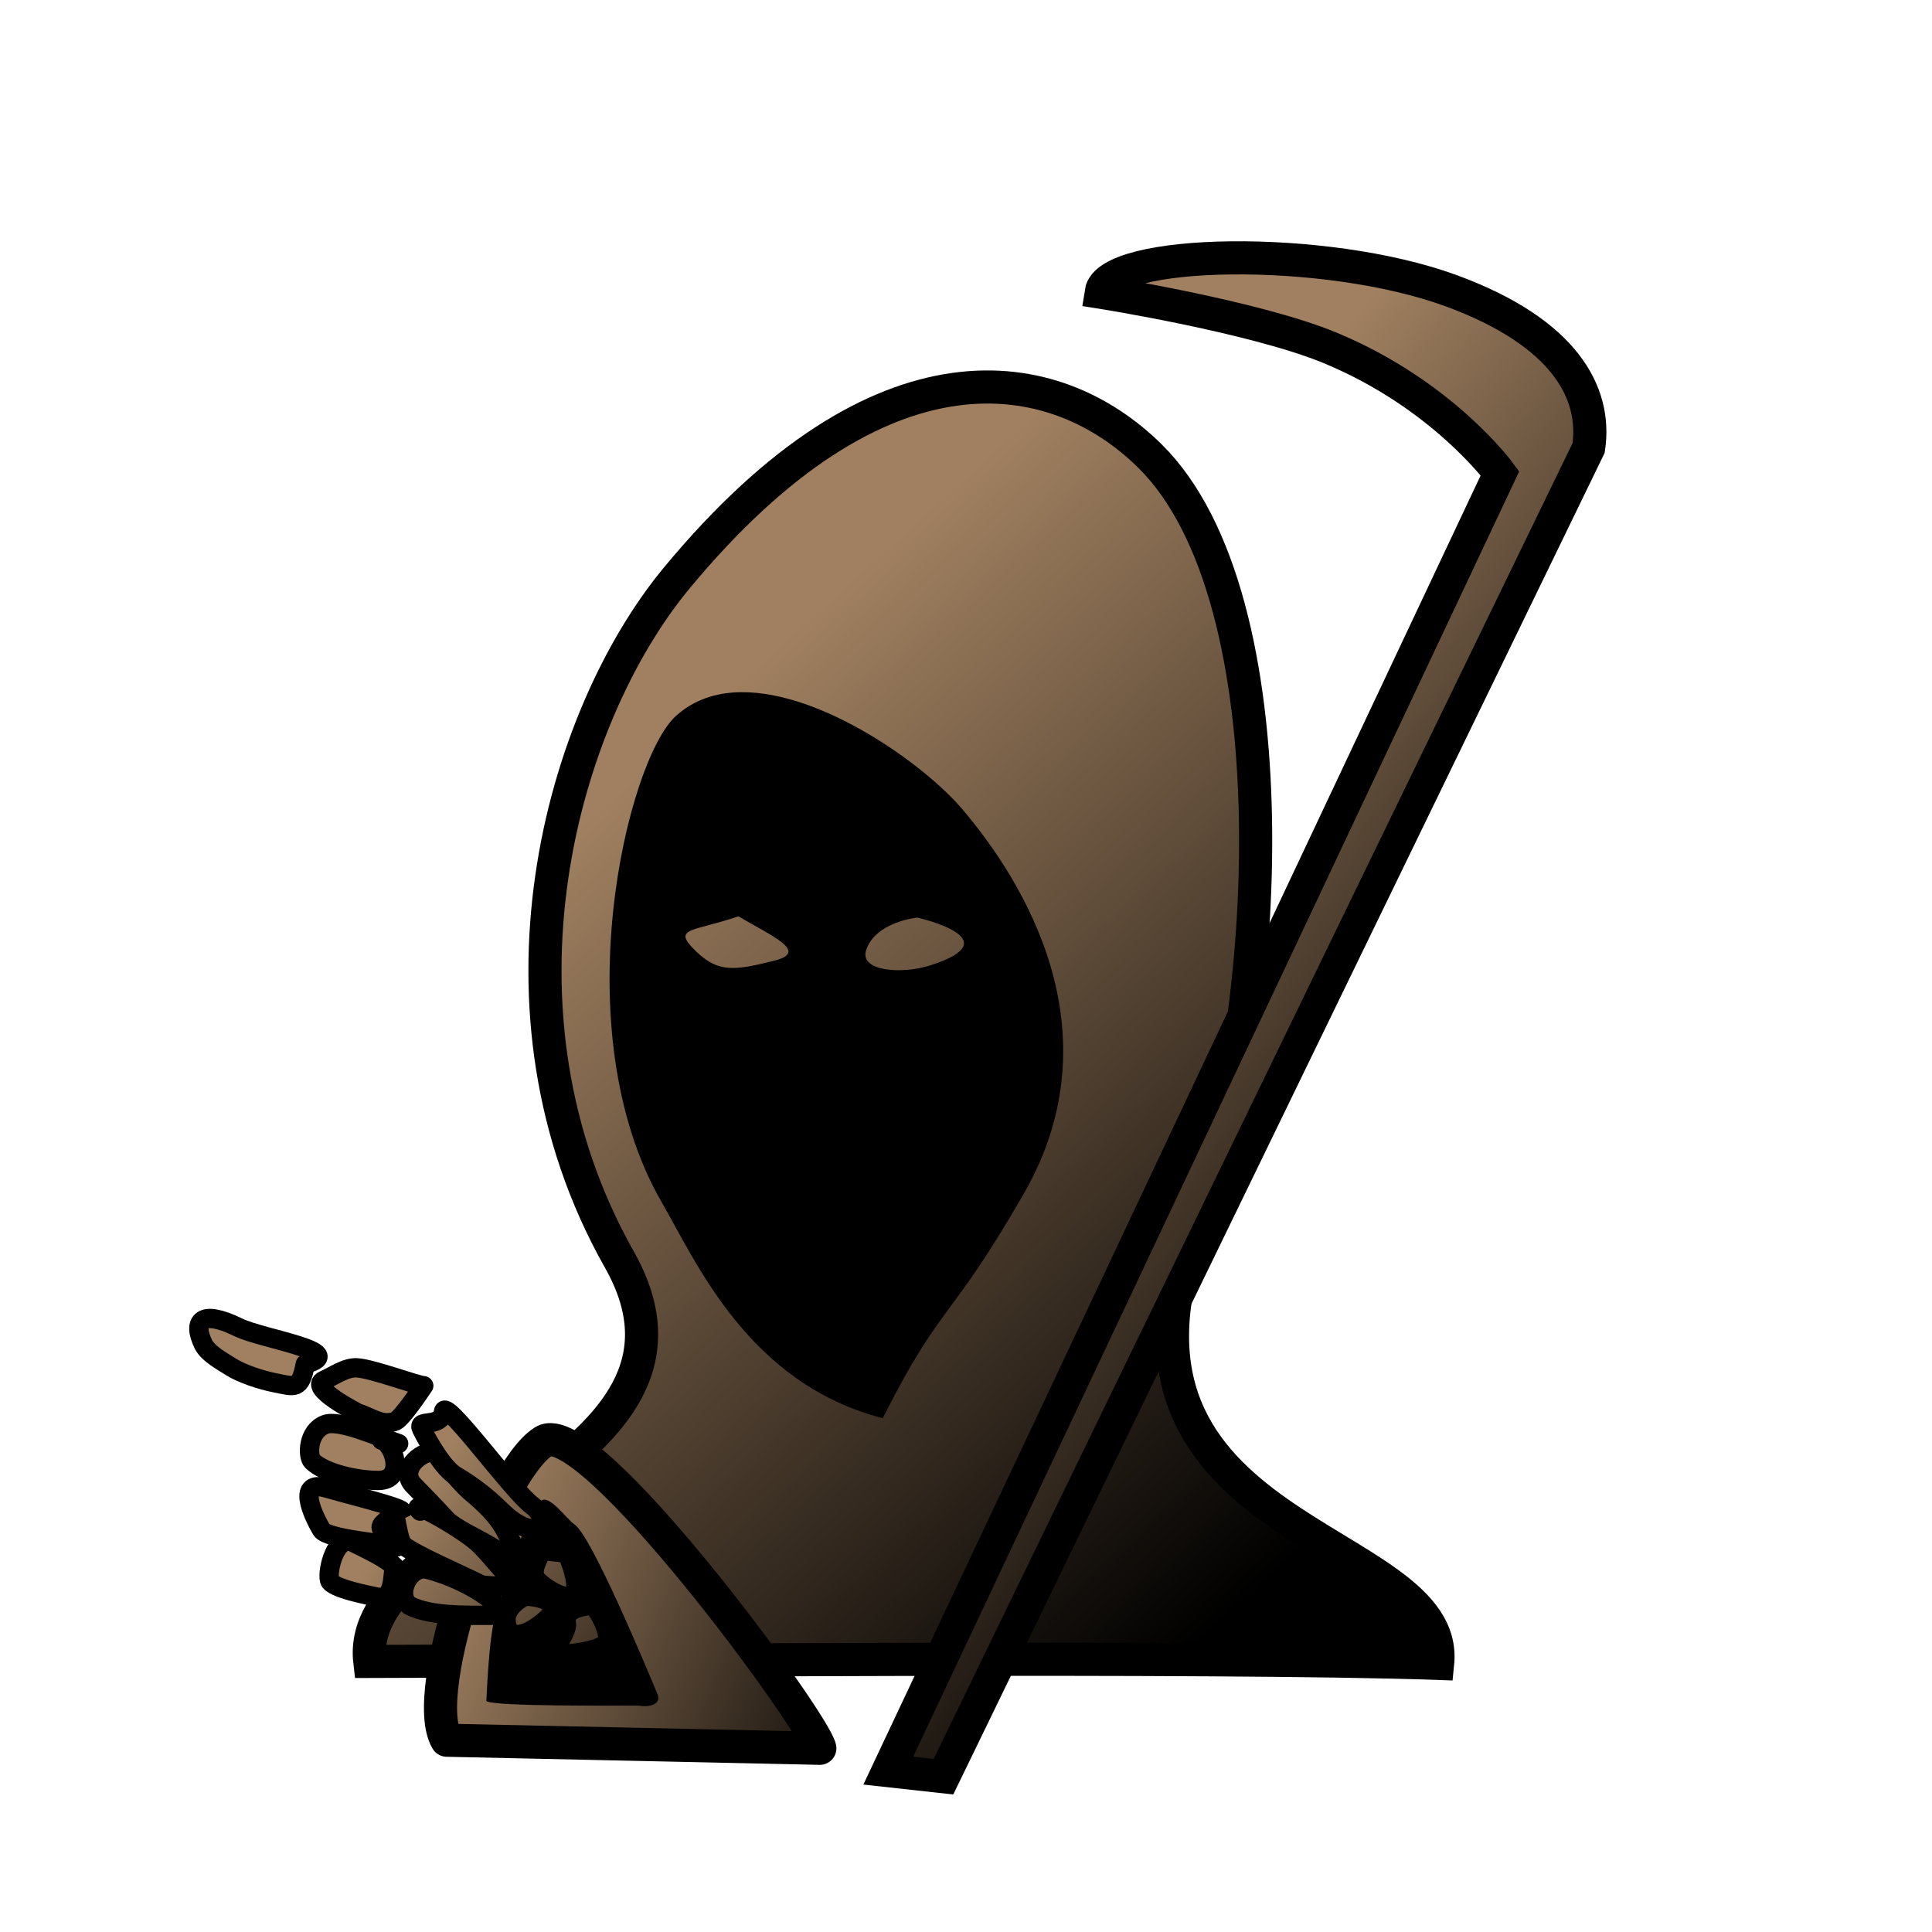
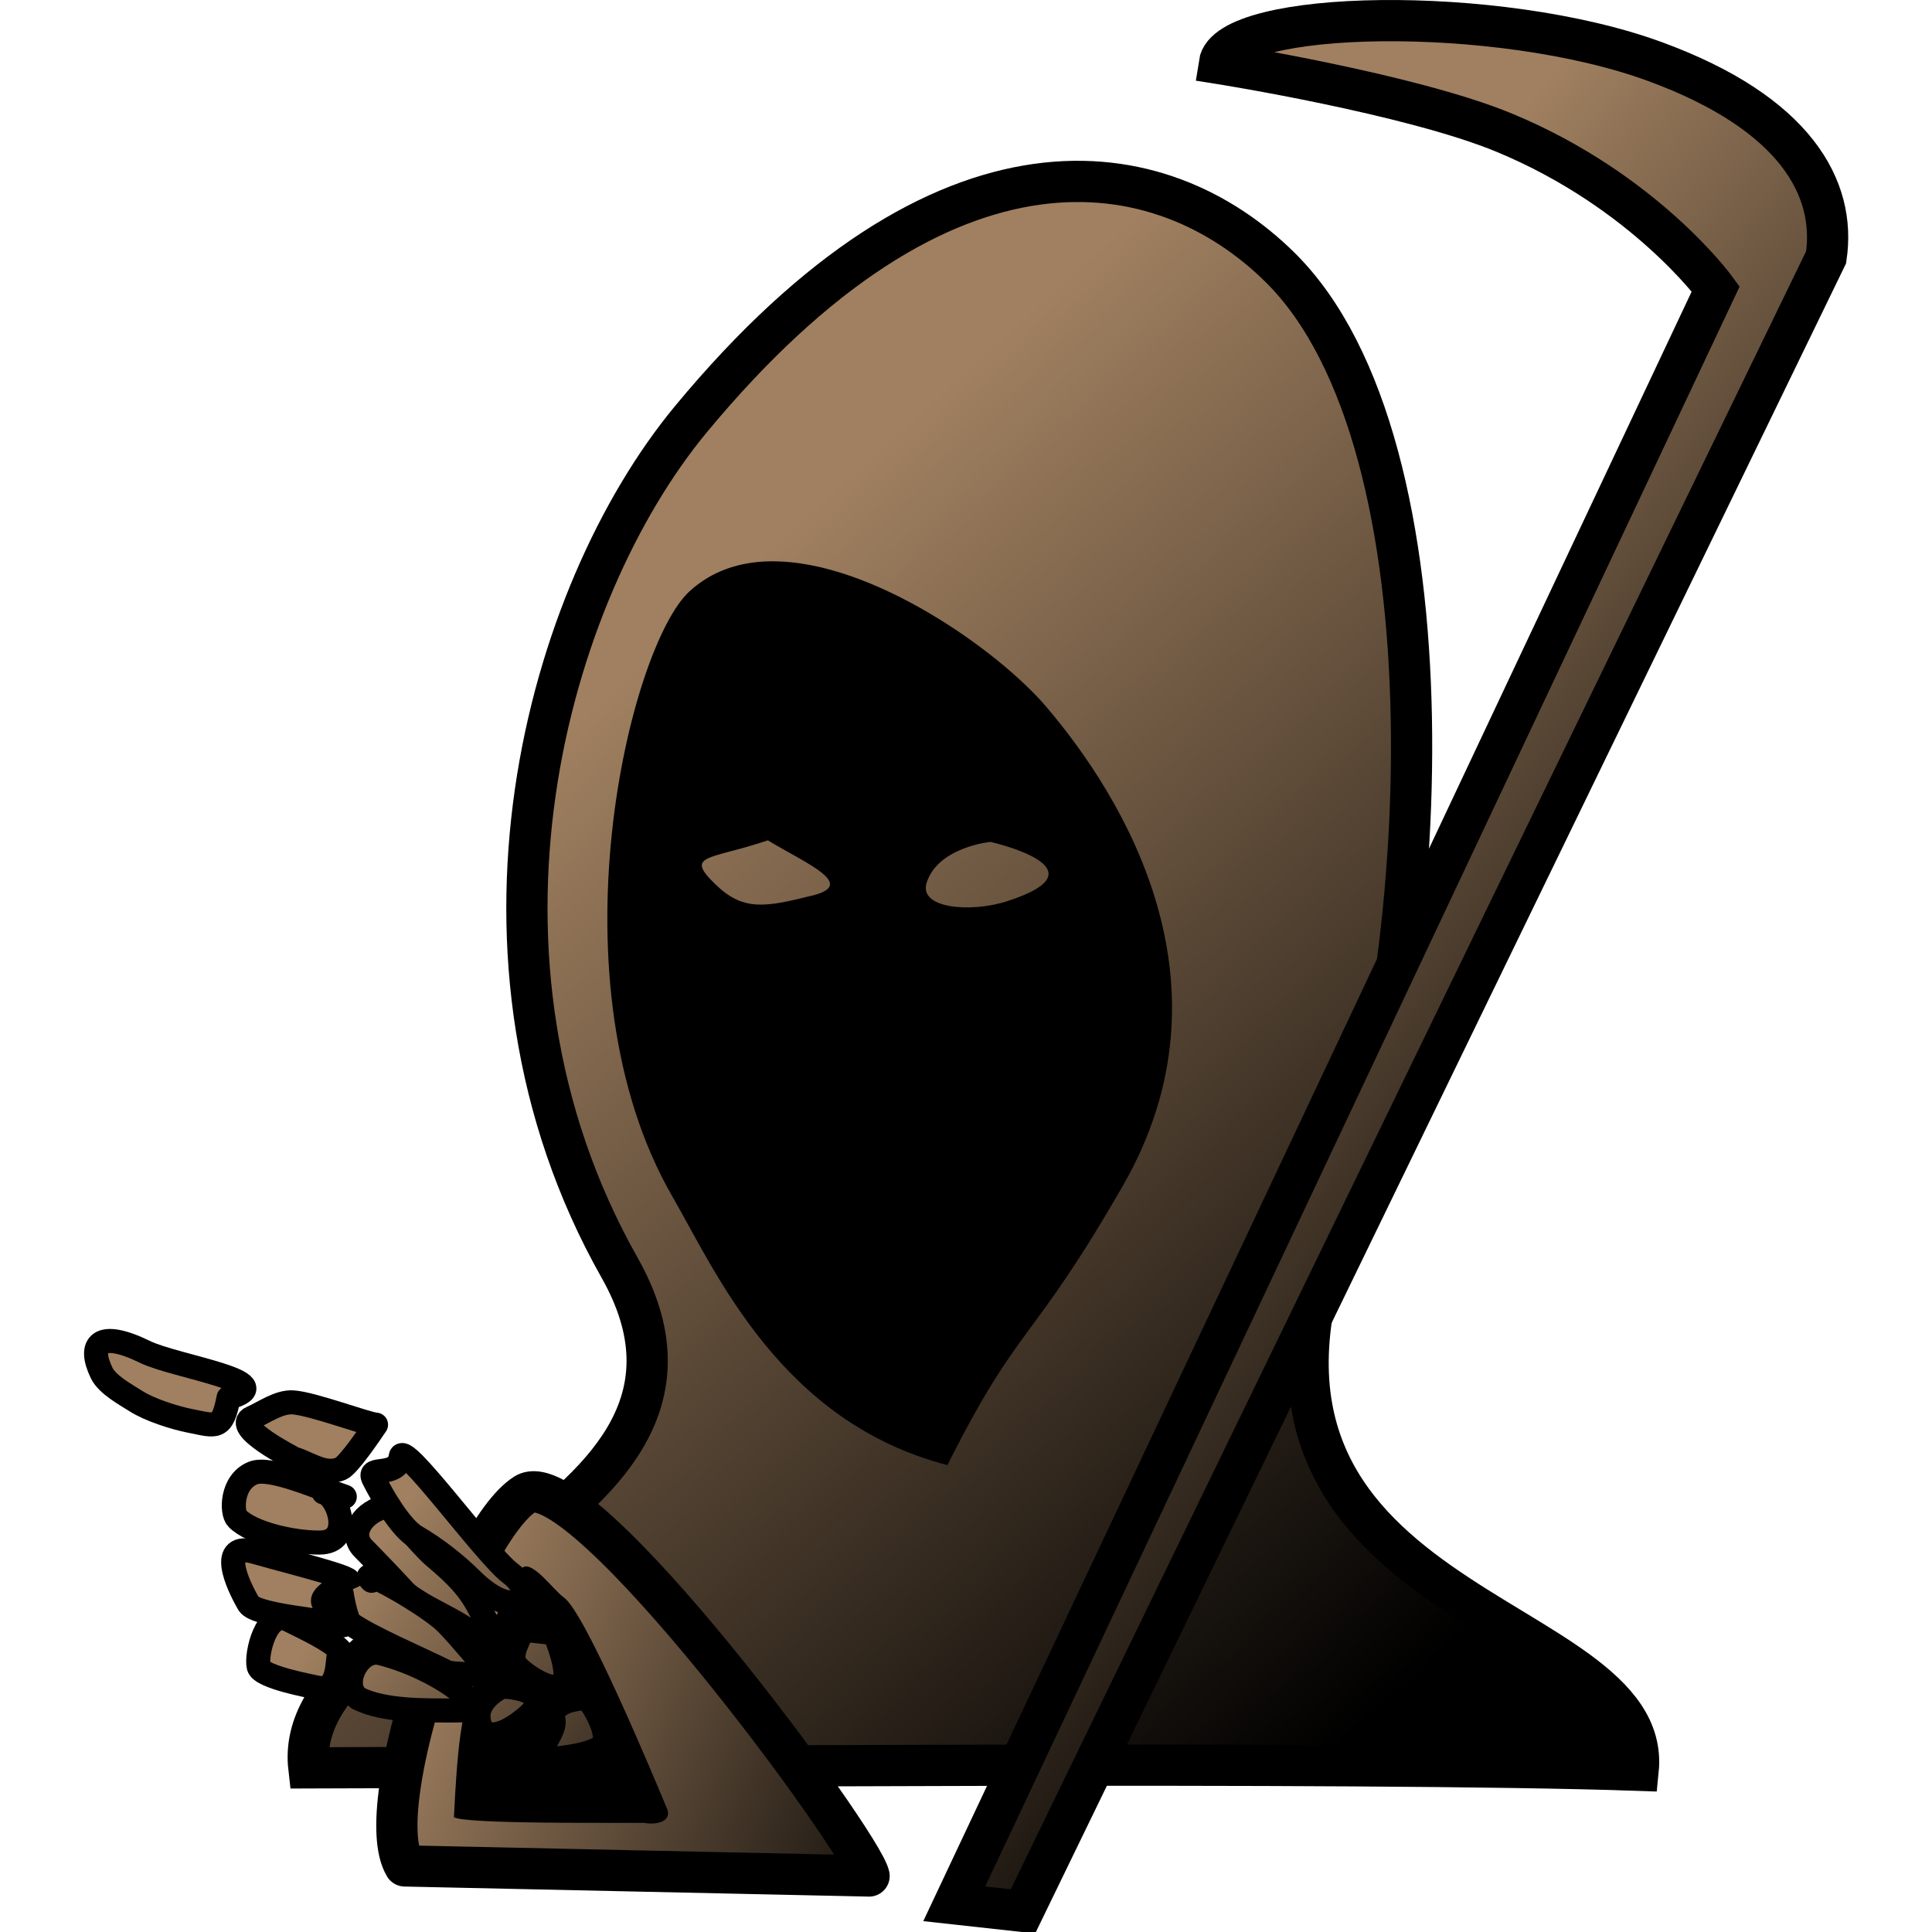
- <svg xmlns="http://www.w3.org/2000/svg" xmlns:xlink="http://www.w3.org/1999/xlink" width="700pt" height="700pt" id="svg36220" version="1.0">
+ <svg xmlns="http://www.w3.org/2000/svg" xmlns:xlink="http://www.w3.org/1999/xlink" width="100" height="100" id="svg36220" version="1.0">
  <defs id="defs36222">
    <linearGradient id="linearGradient5175">
      <stop style="stop-color:#a08060;stop-opacity:1" offset="0" id="stop5177" />
      <stop style="stop-color:#000000;stop-opacity:1;" offset="1" id="stop5179" />
    </linearGradient>
-     <linearGradient xlink:href="#linearGradient5175" id="linearGradient5209" x1="588.798" y1="217.57" x2="848.724" y2="456.715" gradientUnits="userSpaceOnUse" gradientTransform="matrix(1.027726,-9.734769e-2,9.074264e-2,0.957995,-47.59138,95.77962)" />
-     <linearGradient xlink:href="#linearGradient5175" id="linearGradient1381" gradientUnits="userSpaceOnUse" gradientTransform="matrix(0.727184,0,0,0.851637,123.6902,111.4069)" x1="224.163" y1="330.271" x2="603.853" y2="818.844" />
+     <linearGradient xlink:href="#linearGradient5175" id="linearGradient5209" x1="588.798" y1="217.57" x2="848.724" y2="456.715" gradientUnits="userSpaceOnUse" gradientTransform="matrix(0.1370722,-1.298368e-2,1.2102736e-2,0.1277719,-14.18769,-2.770955)" />
+     <linearGradient xlink:href="#linearGradient5175" id="linearGradient1381" gradientUnits="userSpaceOnUse" gradientTransform="matrix(9.6987657e-2,0,0,0.1135865,8.656874,-0.6866747)" x1="224.163" y1="330.271" x2="603.853" y2="818.844" />
    <linearGradient xlink:href="#linearGradient5175" id="linearGradient2405" gradientUnits="userSpaceOnUse" x1="456.917" y1="770.249" x2="532.055" y2="860.758" gradientTransform="translate(4,-2)" />
    <linearGradient xlink:href="#linearGradient5175" id="linearGradient2407" gradientUnits="userSpaceOnUse" x1="456.917" y1="770.249" x2="532.055" y2="860.758" />
    <linearGradient xlink:href="#linearGradient5175" id="linearGradient2409" gradientUnits="userSpaceOnUse" x1="456.917" y1="770.249" x2="532.055" y2="860.758" />
    <linearGradient xlink:href="#linearGradient5175" id="linearGradient2411" gradientUnits="userSpaceOnUse" x1="456.917" y1="770.249" x2="532.055" y2="860.758" />
    <linearGradient xlink:href="#linearGradient5175" id="linearGradient2413" gradientUnits="userSpaceOnUse" x1="456.917" y1="770.249" x2="532.055" y2="860.758" />
    <linearGradient xlink:href="#linearGradient5175" id="linearGradient2415" gradientUnits="userSpaceOnUse" x1="456.917" y1="770.249" x2="532.055" y2="860.758" />
    <linearGradient xlink:href="#linearGradient5175" id="linearGradient2417" gradientUnits="userSpaceOnUse" x1="456.917" y1="770.249" x2="532.055" y2="860.758" />
    <linearGradient xlink:href="#linearGradient5175" id="linearGradient2419" gradientUnits="userSpaceOnUse" x1="456.917" y1="770.249" x2="532.055" y2="860.758" />
    <linearGradient xlink:href="#linearGradient5175" id="linearGradient2421" gradientUnits="userSpaceOnUse" x1="456.917" y1="770.249" x2="532.055" y2="860.758" />
    <linearGradient xlink:href="#linearGradient5175" id="linearGradient2423" gradientUnits="userSpaceOnUse" x1="456.917" y1="770.249" x2="532.055" y2="860.758" />
    <linearGradient xlink:href="#linearGradient5175" id="linearGradient2425" gradientUnits="userSpaceOnUse" x1="456.917" y1="770.249" x2="532.055" y2="860.758" />
    <linearGradient xlink:href="#linearGradient5175" id="linearGradient2427" gradientUnits="userSpaceOnUse" x1="456.917" y1="770.249" x2="532.055" y2="860.758" />
    <linearGradient xlink:href="#linearGradient5175" id="linearGradient2430" gradientUnits="userSpaceOnUse" x1="456.917" y1="770.249" x2="532.055" y2="860.758" gradientTransform="matrix(-1,0,0,1,622.6316,-44.52691)" />
    <linearGradient xlink:href="#linearGradient5175" id="linearGradient2433" gradientUnits="userSpaceOnUse" x1="456.917" y1="770.249" x2="532.055" y2="860.758" gradientTransform="matrix(-1,0,0,1,622.6316,-44.52691)" />
    <linearGradient xlink:href="#linearGradient5175" id="linearGradient2436" gradientUnits="userSpaceOnUse" x1="456.917" y1="770.249" x2="532.055" y2="860.758" gradientTransform="matrix(-1,0,0,1,622.6316,-44.52691)" />
    <linearGradient xlink:href="#linearGradient5175" id="linearGradient2439" gradientUnits="userSpaceOnUse" x1="456.917" y1="770.249" x2="532.055" y2="860.758" gradientTransform="matrix(-1,0,0,1,622.6316,-44.52691)" />
    <linearGradient xlink:href="#linearGradient5175" id="linearGradient2442" gradientUnits="userSpaceOnUse" x1="456.917" y1="770.249" x2="532.055" y2="860.758" gradientTransform="matrix(-0.981521,-0.191355,-0.191355,0.981521,751.5637,69.54481)" />
    <linearGradient xlink:href="#linearGradient5175" id="linearGradient2445" gradientUnits="userSpaceOnUse" x1="456.917" y1="770.249" x2="532.055" y2="860.758" gradientTransform="matrix(-0.998416,-5.627013e-2,-5.627013e-2,0.998416,667.2529,-15.4877)" />
    <linearGradient xlink:href="#linearGradient5175" id="linearGradient2448" gradientUnits="userSpaceOnUse" x1="456.917" y1="770.249" x2="532.055" y2="860.758" gradientTransform="matrix(-1,0,0,1,622.6316,-44.52691)" />
    <linearGradient xlink:href="#linearGradient5175" id="linearGradient2451" gradientUnits="userSpaceOnUse" x1="456.917" y1="770.249" x2="532.055" y2="860.758" gradientTransform="matrix(-1,0,0,1,622.6316,-44.52691)" />
    <linearGradient xlink:href="#linearGradient5175" id="linearGradient2454" gradientUnits="userSpaceOnUse" x1="456.917" y1="770.249" x2="532.055" y2="860.758" gradientTransform="matrix(-1,0,0,1,622.6316,-44.52691)" />
    <linearGradient xlink:href="#linearGradient5175" id="linearGradient2457" gradientUnits="userSpaceOnUse" gradientTransform="matrix(-1,0,0,1,618.6316,-46.52691)" x1="456.917" y1="770.249" x2="532.055" y2="860.758" />
    <linearGradient xlink:href="#linearGradient5175" id="linearGradient2460" gradientUnits="userSpaceOnUse" x1="456.917" y1="770.249" x2="532.055" y2="860.758" gradientTransform="matrix(-1,0,0,1,622.6316,-44.52691)" />
    <linearGradient xlink:href="#linearGradient5175" id="linearGradient2463" gradientUnits="userSpaceOnUse" x1="456.917" y1="770.249" x2="532.055" y2="860.758" gradientTransform="matrix(-1,0,0,1,625.6316,-43.52691)" />
-     <linearGradient xlink:href="#linearGradient5175" id="linearGradient2477" x1="158.894" y1="777.176" x2="380.374" y2="865.887" gradientUnits="userSpaceOnUse" gradientTransform="translate(56.87006,-11.31371)" />
+     <linearGradient xlink:href="#linearGradient5175" id="linearGradient2477" x1="158.894" y1="777.176" x2="380.374" y2="865.887" gradientUnits="userSpaceOnUse" gradientTransform="matrix(0.1333743,0,0,0.1333743,-0.2552156,-17.05446)" />
    <linearGradient xlink:href="#linearGradient5175" id="linearGradient2513" gradientUnits="userSpaceOnUse" x1="164.822" y1="730.833" x2="324.813" y2="842.556" />
    <linearGradient xlink:href="#linearGradient5175" id="linearGradient2515" gradientUnits="userSpaceOnUse" x1="164.822" y1="730.833" x2="324.813" y2="842.556" />
    <linearGradient xlink:href="#linearGradient5175" id="linearGradient2517" gradientUnits="userSpaceOnUse" x1="164.822" y1="730.833" x2="324.813" y2="842.556" />
    <linearGradient xlink:href="#linearGradient5175" id="linearGradient2519" gradientUnits="userSpaceOnUse" x1="164.822" y1="730.833" x2="324.813" y2="842.556" />
    <linearGradient xlink:href="#linearGradient5175" id="linearGradient2521" gradientUnits="userSpaceOnUse" x1="164.822" y1="730.833" x2="324.813" y2="842.556" />
    <linearGradient xlink:href="#linearGradient5175" id="linearGradient2523" gradientUnits="userSpaceOnUse" x1="164.822" y1="730.833" x2="324.813" y2="842.556" />
    <linearGradient xlink:href="#linearGradient5175" id="linearGradient2525" gradientUnits="userSpaceOnUse" x1="164.822" y1="730.833" x2="324.813" y2="842.556" />
    <linearGradient xlink:href="#linearGradient5175" id="linearGradient2527" gradientUnits="userSpaceOnUse" x1="164.822" y1="730.833" x2="324.813" y2="842.556" />
    <linearGradient xlink:href="#linearGradient5175" id="linearGradient2529" gradientUnits="userSpaceOnUse" x1="164.822" y1="730.833" x2="324.813" y2="842.556" />
    <linearGradient xlink:href="#linearGradient5175" id="linearGradient2531" gradientUnits="userSpaceOnUse" x1="164.822" y1="730.833" x2="324.813" y2="842.556" />
    <linearGradient xlink:href="#linearGradient5175" id="linearGradient2533" gradientUnits="userSpaceOnUse" x1="164.822" y1="730.833" x2="324.813" y2="842.556" />
    <linearGradient xlink:href="#linearGradient5175" id="linearGradient2535" gradientUnits="userSpaceOnUse" x1="164.822" y1="730.833" x2="324.813" y2="842.556" />
-     <linearGradient xlink:href="#linearGradient5175" id="linearGradient2538" gradientUnits="userSpaceOnUse" x1="164.822" y1="730.833" x2="324.813" y2="842.556" gradientTransform="translate(30,0)" />
-     <linearGradient xlink:href="#linearGradient5175" id="linearGradient2541" gradientUnits="userSpaceOnUse" x1="164.822" y1="730.833" x2="324.813" y2="842.556" gradientTransform="translate(30,0)" />
-     <linearGradient xlink:href="#linearGradient5175" id="linearGradient2544" gradientUnits="userSpaceOnUse" x1="164.822" y1="730.833" x2="324.813" y2="842.556" gradientTransform="translate(30,0)" />
-     <linearGradient xlink:href="#linearGradient5175" id="linearGradient2547" gradientUnits="userSpaceOnUse" x1="164.822" y1="730.833" x2="324.813" y2="842.556" gradientTransform="translate(30,0)" />
-     <linearGradient xlink:href="#linearGradient5175" id="linearGradient2550" gradientUnits="userSpaceOnUse" x1="164.822" y1="730.833" x2="324.813" y2="842.556" gradientTransform="translate(30,0)" />
-     <linearGradient xlink:href="#linearGradient5175" id="linearGradient2553" gradientUnits="userSpaceOnUse" x1="164.822" y1="730.833" x2="324.813" y2="842.556" gradientTransform="translate(30,0)" />
-     <linearGradient xlink:href="#linearGradient5175" id="linearGradient2556" gradientUnits="userSpaceOnUse" x1="164.822" y1="730.833" x2="324.813" y2="842.556" gradientTransform="translate(30,0)" />
-     <linearGradient xlink:href="#linearGradient5175" id="linearGradient2559" gradientUnits="userSpaceOnUse" x1="164.822" y1="730.833" x2="324.813" y2="842.556" gradientTransform="translate(30,0)" />
-     <linearGradient xlink:href="#linearGradient5175" id="linearGradient2562" gradientUnits="userSpaceOnUse" x1="164.822" y1="730.833" x2="324.813" y2="842.556" gradientTransform="translate(30,0)" />
-     <linearGradient xlink:href="#linearGradient5175" id="linearGradient2565" gradientUnits="userSpaceOnUse" x1="164.822" y1="730.833" x2="324.813" y2="842.556" gradientTransform="translate(30,0)" />
-     <linearGradient xlink:href="#linearGradient5175" id="linearGradient2568" gradientUnits="userSpaceOnUse" x1="164.822" y1="730.833" x2="324.813" y2="842.556" gradientTransform="translate(30,0)" />
-     <linearGradient xlink:href="#linearGradient5175" id="linearGradient2571" gradientUnits="userSpaceOnUse" x1="164.822" y1="730.833" x2="324.813" y2="842.556" gradientTransform="translate(30,0)" />
+     <linearGradient xlink:href="#linearGradient5175" id="linearGradient2538" gradientUnits="userSpaceOnUse" x1="164.822" y1="730.833" x2="324.813" y2="842.556" gradientTransform="matrix(0.1333743,0,0,0.1333743,-3.838986,-15.5455)" />
+     <linearGradient xlink:href="#linearGradient5175" id="linearGradient2541" gradientUnits="userSpaceOnUse" x1="164.822" y1="730.833" x2="324.813" y2="842.556" gradientTransform="matrix(0.1333743,0,0,0.1333743,-3.838986,-15.5455)" />
+     <linearGradient xlink:href="#linearGradient5175" id="linearGradient2544" gradientUnits="userSpaceOnUse" x1="164.822" y1="730.833" x2="324.813" y2="842.556" gradientTransform="matrix(0.1333743,0,0,0.1333743,-3.838986,-15.5455)" />
+     <linearGradient xlink:href="#linearGradient5175" id="linearGradient2547" gradientUnits="userSpaceOnUse" x1="164.822" y1="730.833" x2="324.813" y2="842.556" gradientTransform="matrix(0.1333743,0,0,0.1333743,-3.838986,-15.5455)" />
+     <linearGradient xlink:href="#linearGradient5175" id="linearGradient2550" gradientUnits="userSpaceOnUse" x1="164.822" y1="730.833" x2="324.813" y2="842.556" gradientTransform="matrix(0.1333743,0,0,0.1333743,-3.838986,-15.5455)" />
+     <linearGradient xlink:href="#linearGradient5175" id="linearGradient2553" gradientUnits="userSpaceOnUse" x1="164.822" y1="730.833" x2="324.813" y2="842.556" gradientTransform="matrix(0.1333743,0,0,0.1333743,-3.838986,-15.5455)" />
+     <linearGradient xlink:href="#linearGradient5175" id="linearGradient2556" gradientUnits="userSpaceOnUse" x1="164.822" y1="730.833" x2="324.813" y2="842.556" gradientTransform="matrix(0.1333743,0,0,0.1333743,-3.838986,-15.5455)" />
+     <linearGradient xlink:href="#linearGradient5175" id="linearGradient2559" gradientUnits="userSpaceOnUse" x1="164.822" y1="730.833" x2="324.813" y2="842.556" gradientTransform="matrix(0.1333743,0,0,0.1333743,-3.838986,-15.5455)" />
+     <linearGradient xlink:href="#linearGradient5175" id="linearGradient2562" gradientUnits="userSpaceOnUse" x1="164.822" y1="730.833" x2="324.813" y2="842.556" gradientTransform="matrix(0.1333743,0,0,0.1333743,-3.838986,-15.5455)" />
+     <linearGradient xlink:href="#linearGradient5175" id="linearGradient2565" gradientUnits="userSpaceOnUse" x1="164.822" y1="730.833" x2="324.813" y2="842.556" gradientTransform="matrix(0.1333743,0,0,0.1333743,-3.838986,-15.5455)" />
+     <linearGradient xlink:href="#linearGradient5175" id="linearGradient2568" gradientUnits="userSpaceOnUse" x1="164.822" y1="730.833" x2="324.813" y2="842.556" gradientTransform="matrix(0.1333743,0,0,0.1333743,-3.838986,-15.5455)" />
+     <linearGradient xlink:href="#linearGradient5175" id="linearGradient2571" gradientUnits="userSpaceOnUse" x1="164.822" y1="730.833" x2="324.813" y2="842.556" gradientTransform="matrix(0.1333743,0,0,0.1333743,-3.838986,-15.5455)" />
  </defs>
  <g id="layer1">
-     <path style="fill:url(#linearGradient1381);fill-opacity:1;fill-rule:evenodd;stroke:#000000;stroke-width:16;stroke-linecap:butt;stroke-linejoin:miter;stroke-miterlimit:4;stroke-dasharray:none;stroke-opacity:1" d="M 326.872,279.286 C 270.989,346.78 231.038,487.863 299.204,608.468 C 355.612,708.27 170.87,735.194 178.642,802.628 C 286.916,802.42 589.054,799.87 694.521,803.556 C 700.913,740.428 521.045,742.507 577.36,592.177 C 614.342,493.451 625.35,289.193 555.504,220.28 C 509.709,175.096 425.69,159.936 326.872,279.286 z " id="path4300" />
-     <path style="fill:url(#linearGradient2477);fill-opacity:1;fill-rule:evenodd;stroke:#000000;stroke-width:16;stroke-linecap:round;stroke-linejoin:round;stroke-miterlimit:4;stroke-dasharray:none;stroke-opacity:1" d="M 215.87,840.686 C 201.913,817.579 238.812,711.541 262.544,696.386 C 284.101,682.619 393.346,831.501 396.06,844.585 L 215.87,840.686 z " id="path2465" />
-     <path style="fill:#000000;fill-opacity:1;fill-rule:evenodd;stroke:none;stroke-width:1px;stroke-linecap:butt;stroke-linejoin:miter;stroke-opacity:1" d="M 234.87,821.686 C 235.066,825.61 235.674,788.727 240.199,777.395 C 245.697,762.429 251.204,737.658 261.188,725.299 C 264.749,721.097 273.633,733.731 277.537,736.454 C 285.795,741.913 312.777,806.817 317.249,817.519 C 320.435,823.761 313.105,824.822 308.703,823.969 C 300.659,823.859 237.719,824.579 234.87,821.686 z " id="path2479" />
-     <path style="fill:#000000;fill-opacity:1;fill-rule:evenodd;stroke:none;stroke-width:16;stroke-linecap:butt;stroke-linejoin:miter;stroke-miterlimit:4;stroke-dasharray:none;stroke-opacity:1" d="M 357.378,334.394 C 345.753,334.633 335.054,338.084 326.383,346.022 C 302.922,367.497 271.559,497.555 319.776,581.009 C 336.809,610.489 361.732,668.327 426.446,685.132 C 454.798,628.808 458.59,639.257 494.576,576.661 C 539.678,498.208 494.34,425.489 464.817,390.838 C 446.41,369.233 397.243,334.107 358.209,334.394 C 357.929,334.396 357.657,334.388 357.378,334.394 z M 443.167,443.289 C 443.209,443.322 489.273,453.539 449.555,466.324 C 435.466,470.859 415.137,469.154 418.41,459.062 C 422.882,445.272 443.123,443.256 443.167,443.289 z M 356.751,442.674 C 371.98,451.812 391.369,459.764 374.139,464.071 C 355.507,468.729 347.183,470.19 336.363,459.693 C 324.304,447.994 333.988,450.382 356.751,442.674 z " id="path4296" />
-     <path style="fill:url(#linearGradient5209);fill-opacity:1;fill-rule:evenodd;stroke:#000000;stroke-width:16;stroke-linecap:butt;stroke-linejoin:miter;stroke-miterlimit:4;stroke-dasharray:none;stroke-opacity:1" d="M 455.778,858.325 L 429.103,855.384 L 724.624,228.661 C 724.624,228.661 696.97,190.613 642.629,168.079 C 606.153,152.953 531.958,141.202 531.958,141.202 C 535.077,120.316 639.887,118.006 701.067,140.455 C 755.66,160.487 771.451,189.656 767.456,216.402 L 455.778,858.325 z " id="path5193" />
-     <path style="fill:url(#linearGradient2571);fill-opacity:1;fill-rule:evenodd;stroke:#000000;stroke-width:9.335;stroke-linecap:round;stroke-linejoin:round;stroke-miterlimit:4;stroke-dasharray:none;stroke-opacity:1" d="M 192.587,697.393 C 182.516,694.015 163.697,685.515 156.988,688.199 C 148.507,691.591 148.517,703.545 150.86,705.888 C 156.605,711.633 172.185,715.196 182.685,715.196 C 196.425,715.196 189.999,696.875 184.336,695.742" id="path2240" />
-     <path style="fill:url(#linearGradient2568);fill-opacity:1;fill-rule:evenodd;stroke:#000000;stroke-width:9.335;stroke-linecap:round;stroke-linejoin:round;stroke-miterlimit:4;stroke-dasharray:none;stroke-opacity:1" d="M 191.237,730.699 C 203.991,730.699 173.413,723.356 157.63,718.847 C 143.233,714.733 150.886,731.425 155.274,738.943 C 158.008,743.627 185.979,745.449 191.237,747.202 C 194.579,748.316 187.127,741.441 184.636,738.951 C 182.146,736.46 189.037,733.45 191.237,730.699 z " id="path2242" />
-     <path style="fill:url(#linearGradient2565);fill-opacity:1;fill-rule:evenodd;stroke:#000000;stroke-width:9.335;stroke-linecap:round;stroke-linejoin:round;stroke-miterlimit:4;stroke-dasharray:none;stroke-opacity:1" d="M 190.538,756.754 C 186.444,752.661 176.776,748.223 170.734,745.202 C 162.179,740.924 158.001,758.632 159.182,763.355 C 160.206,767.45 179.392,770.884 181.343,771.372 C 190.802,773.737 189.442,761.139 190.538,756.754 z " id="path2244" />
-     <path style="fill:url(#linearGradient2562);fill-opacity:1;fill-rule:evenodd;stroke:#000000;stroke-width:9.335;stroke-linecap:round;stroke-linejoin:round;stroke-miterlimit:4;stroke-dasharray:none;stroke-opacity:1" d="M 209.391,700.994 C 210.191,701.194 221.668,715.841 227.261,720.597 C 234.026,726.35 240.44,731.904 244.931,740.884 C 253.056,757.135 273.516,781.705 243.764,751.953 C 237.499,745.688 220.69,739.686 215.522,734 C 211.133,729.171 202.506,720.231 199.772,717.497 C 194.012,711.737 199.449,702.982 209.391,700.994 z " id="path2246" />
-     <path style="fill:url(#linearGradient2559);fill-opacity:1;fill-rule:evenodd;stroke:#000000;stroke-width:9.335;stroke-linecap:round;stroke-linejoin:round;stroke-miterlimit:4;stroke-dasharray:none;stroke-opacity:1" d="M 202.99,730.016 C 195.817,722.843 224.756,739.146 231.929,746.318 C 237.038,751.428 247.307,764.031 249.598,766.322 C 249.941,766.665 233.763,766.231 232.412,765.556 C 222.185,760.442 201.631,751.688 194.738,746.519 C 193.167,745.34 191.342,735.3 191.44,735.203" id="path2248" />
-     <path style="fill:url(#linearGradient2556);fill-opacity:1;fill-rule:evenodd;stroke:#000000;stroke-width:9.335;stroke-linecap:round;stroke-linejoin:round;stroke-miterlimit:4;stroke-dasharray:none;stroke-opacity:1" d="M 197.823,775.658 C 190.768,770.366 197.886,755.999 206.441,758.138 C 228.705,763.704 250.616,780.35 237.35,780.35 C 224.554,780.35 208.146,780.82 197.823,775.658 z " id="path2250" />
-     <path style="fill:url(#linearGradient2553);fill-opacity:1;fill-rule:evenodd;stroke:#000000;stroke-width:9.335;stroke-linecap:round;stroke-linejoin:round;stroke-miterlimit:4;stroke-dasharray:none;stroke-opacity:1" d="M 204.709,669.438 C 201.136,669.237 179.882,661.205 172.388,660.782 C 166.926,660.474 160.991,664.838 156.611,666.728 C 148.425,670.26 172.866,682.627 172.997,682.667 C 178.929,684.511 184.794,689.219 191.054,686.518 C 194.106,685.201 202.842,672.188 204.709,669.438 z " id="path2252" />
-     <path style="fill:url(#linearGradient2550);fill-opacity:1;fill-rule:evenodd;stroke:#000000;stroke-width:9.335;stroke-linecap:round;stroke-linejoin:round;stroke-miterlimit:4;stroke-dasharray:none;stroke-opacity:1" d="M 147.488,658.991 C 169.313,652.924 126.813,646.958 115.07,641.215 C 97.087,632.42 92.868,638.302 98.237,649.389 C 100.485,654.031 107.787,657.872 111.563,660.309 C 116.748,663.655 126.501,666.788 132.656,667.988 C 142.571,669.921 145.007,671.712 147.488,658.991 z " id="path2254" />
-     <path style="fill:url(#linearGradient2547);fill-opacity:1;fill-rule:evenodd;stroke:#000000;stroke-width:9.335;stroke-linecap:round;stroke-linejoin:round;stroke-miterlimit:4;stroke-dasharray:none;stroke-opacity:1" d="M 214.249,682.2 C 214.251,674.031 246.976,719.732 257.001,727.25 C 268.014,735.51 258.846,746.669 241.549,729.372 C 235.95,723.773 227.667,717.245 220.297,713.035 C 214.357,709.641 207.161,697.266 203.712,690.368 C 201.103,685.151 212.648,690.207 214.249,682.2 z " id="path2256" />
-     <path style="fill:url(#linearGradient2544);fill-opacity:1;fill-rule:evenodd;stroke:#000000;stroke-width:9.335;stroke-linecap:round;stroke-linejoin:round;stroke-miterlimit:4;stroke-dasharray:none;stroke-opacity:1" d="M 274.188,750.485 C 271.356,744.821 280.521,763.492 277.689,769.156 C 274.417,775.7 260.038,764.97 258.736,762.367 C 255.839,756.574 263.315,750.076 259.868,749.318 C 253.493,747.916 272.243,750.096 274.188,750.485 z " id="path2258" />
-     <path style="fill:url(#linearGradient2541);fill-opacity:1;fill-rule:evenodd;stroke:#000000;stroke-width:9.335;stroke-linecap:round;stroke-linejoin:round;stroke-miterlimit:4;stroke-dasharray:none;stroke-opacity:1" d="M 253.396,771.243 C 253.919,770.72 275.894,772.169 263.226,782.912 C 252.096,792.35 244.485,791.597 244.485,782.274 C 244.485,778.201 248.032,773.924 253.396,771.243 z " id="path2260" />
-     <path style="fill:url(#linearGradient2538);fill-opacity:1;fill-rule:evenodd;stroke:#000000;stroke-width:9.335;stroke-linecap:round;stroke-linejoin:round;stroke-miterlimit:4;stroke-dasharray:none;stroke-opacity:1" d="M 284.127,775.663 C 284.127,768.87 297.73,790.258 292.295,794.334 C 287.839,797.676 275.424,799.249 269.382,799.249 C 264.192,799.249 274.612,789.167 273.589,784.079 C 272.051,776.425 283.879,775.91 284.127,775.663 z " id="path2262" />
+     <path style="fill:url(#linearGradient1381);fill-opacity:1;fill-rule:evenodd;stroke:#000000;stroke-width:2.134;stroke-linecap:butt;stroke-linejoin:miter;stroke-miterlimit:4;stroke-dasharray:none;stroke-opacity:1" d="M 35.756,21.704 C 28.303,30.706 22.974,49.523 32.066,65.609 C 39.589,78.92 14.95,82.511 15.986,91.505 C 30.427,91.477 70.725,91.137 84.791,91.628 C 85.644,83.209 61.654,83.486 69.165,63.436 C 74.097,50.268 75.565,23.025 66.25,13.834 C 60.142,7.808 48.936,5.786 35.756,21.704 z" id="path4300" />
+     <path style="fill:url(#linearGradient2477);fill-opacity:1;fill-rule:evenodd;stroke:#000000;stroke-width:2.134;stroke-linecap:round;stroke-linejoin:round;stroke-miterlimit:4;stroke-dasharray:none;stroke-opacity:1" d="M 20.951,96.58 C 19.09,93.499 24.011,79.356 27.176,77.335 C 30.052,75.498 44.622,95.355 44.984,97.101 L 20.951,96.58 z" id="path2465" />
+     <path style="fill:#000000;fill-opacity:1;fill-rule:evenodd;stroke:none;stroke-width:1px;stroke-linecap:butt;stroke-linejoin:miter;stroke-opacity:1" d="M 23.485,94.046 C 23.512,94.57 23.593,89.651 24.196,88.139 C 24.929,86.143 25.664,82.839 26.996,81.191 C 27.47,80.63 28.655,82.315 29.176,82.679 C 30.277,83.407 33.876,92.063 34.473,93.491 C 34.898,94.323 33.92,94.465 33.333,94.351 C 32.26,94.336 23.865,94.432 23.485,94.046 z" id="path2479" />
+     <path style="fill:#000000;fill-opacity:1;fill-rule:evenodd;stroke:none;stroke-width:16;stroke-linecap:butt;stroke-linejoin:miter;stroke-miterlimit:4;stroke-dasharray:none;stroke-opacity:1" d="M 39.825,29.054 C 38.274,29.086 36.847,29.546 35.691,30.605 C 32.562,33.469 28.379,50.816 34.81,61.946 C 37.081,65.878 40.406,73.592 49.037,75.834 C 52.818,68.321 53.324,69.715 58.124,61.366 C 64.139,50.903 58.092,41.204 54.154,36.582 C 51.699,33.701 45.142,29.016 39.936,29.054 C 39.898,29.054 39.862,29.053 39.825,29.054 z M 51.267,43.578 C 51.273,43.582 57.416,44.945 52.119,46.65 C 50.24,47.255 47.528,47.028 47.965,45.682 C 48.561,43.842 51.261,43.573 51.267,43.578 z M 39.741,43.496 C 41.772,44.715 44.358,45.775 42.06,46.35 C 39.575,46.971 38.465,47.166 37.022,45.766 C 35.414,44.205 36.705,44.524 39.741,43.496 z" id="path4296" />
+     <path style="fill:url(#linearGradient5209);fill-opacity:1;fill-rule:evenodd;stroke:#000000;stroke-width:2.134;stroke-linecap:butt;stroke-linejoin:miter;stroke-miterlimit:4;stroke-dasharray:none;stroke-opacity:1" d="M 52.949,98.933 L 49.391,98.541 L 88.806,14.952 C 88.806,14.952 85.118,9.877 77.87,6.872 C 73.005,4.855 63.109,3.287 63.109,3.287 C 63.525,0.502 77.504,0.193 85.664,3.188 C 92.945,5.859 95.052,9.75 94.519,13.317 L 52.949,98.933 z" id="path5193" />
+     <path style="fill:url(#linearGradient2571);fill-opacity:1;fill-rule:evenodd;stroke:#000000;stroke-width:1.245;stroke-linecap:round;stroke-linejoin:round;stroke-miterlimit:4;stroke-dasharray:none;stroke-opacity:1" d="M 17.846,77.469 C 16.503,77.018 13.993,75.885 13.098,76.243 C 11.967,76.695 11.968,78.289 12.281,78.602 C 13.047,79.368 15.125,79.843 16.525,79.843 C 18.358,79.843 17.501,77.4 16.745,77.249" id="path2240" />
+     <path style="fill:url(#linearGradient2568);fill-opacity:1;fill-rule:evenodd;stroke:#000000;stroke-width:1.245;stroke-linecap:round;stroke-linejoin:round;stroke-miterlimit:4;stroke-dasharray:none;stroke-opacity:1" d="M 17.666,81.911 C 19.367,81.911 15.289,80.932 13.184,80.33 C 11.263,79.782 12.284,82.008 12.869,83.011 C 13.234,83.635 16.965,83.878 17.666,84.112 C 18.112,84.261 17.118,83.344 16.786,83.012 C 16.453,82.679 17.372,82.278 17.666,81.911 z" id="path2242" />
+     <path style="fill:url(#linearGradient2565);fill-opacity:1;fill-rule:evenodd;stroke:#000000;stroke-width:1.245;stroke-linecap:round;stroke-linejoin:round;stroke-miterlimit:4;stroke-dasharray:none;stroke-opacity:1" d="M 17.573,85.386 C 17.027,84.84 15.737,84.248 14.931,83.845 C 13.79,83.275 13.233,85.637 13.391,86.267 C 13.527,86.813 16.086,87.271 16.346,87.336 C 17.608,87.651 17.426,85.971 17.573,85.386 z" id="path2244" />
+     <path style="fill:url(#linearGradient2562);fill-opacity:1;fill-rule:evenodd;stroke:#000000;stroke-width:1.245;stroke-linecap:round;stroke-linejoin:round;stroke-miterlimit:4;stroke-dasharray:none;stroke-opacity:1" d="M 20.087,77.949 C 20.194,77.976 21.725,79.929 22.471,80.564 C 23.373,81.331 24.228,82.072 24.827,83.269 C 25.911,85.437 28.64,88.714 24.672,84.746 C 23.836,83.91 21.594,83.11 20.905,82.351 C 20.319,81.707 19.169,80.515 18.804,80.15 C 18.036,79.382 18.761,78.214 20.087,77.949 z" id="path2246" />
+     <path style="fill:url(#linearGradient2559);fill-opacity:1;fill-rule:evenodd;stroke:#000000;stroke-width:1.245;stroke-linecap:round;stroke-linejoin:round;stroke-miterlimit:4;stroke-dasharray:none;stroke-opacity:1" d="M 19.233,81.82 C 18.277,80.863 22.136,83.038 23.093,83.994 C 23.775,84.676 25.144,86.357 25.45,86.662 C 25.496,86.708 23.338,86.65 23.158,86.56 C 21.794,85.878 19.052,84.71 18.133,84.021 C 17.923,83.864 17.68,82.525 17.693,82.512" id="path2248" />
+     <path style="fill:url(#linearGradient2556);fill-opacity:1;fill-rule:evenodd;stroke:#000000;stroke-width:1.245;stroke-linecap:round;stroke-linejoin:round;stroke-miterlimit:4;stroke-dasharray:none;stroke-opacity:1" d="M 18.544,87.907 C 17.603,87.202 18.553,85.285 19.694,85.571 C 22.663,86.313 25.586,88.533 23.816,88.533 C 22.11,88.533 19.921,88.596 18.544,87.907 z" id="path2250" />
+     <path style="fill:url(#linearGradient2553);fill-opacity:1;fill-rule:evenodd;stroke:#000000;stroke-width:1.245;stroke-linecap:round;stroke-linejoin:round;stroke-miterlimit:4;stroke-dasharray:none;stroke-opacity:1" d="M 19.463,73.74 C 18.986,73.714 16.151,72.642 15.152,72.586 C 14.423,72.545 13.632,73.127 13.048,73.379 C 11.956,73.85 15.216,75.499 15.233,75.505 C 16.024,75.751 16.807,76.379 17.642,76.018 C 18.049,75.843 19.214,74.107 19.463,73.74 z" id="path2252" />
+     <path style="fill:url(#linearGradient2550);fill-opacity:1;fill-rule:evenodd;stroke:#000000;stroke-width:1.245;stroke-linecap:round;stroke-linejoin:round;stroke-miterlimit:4;stroke-dasharray:none;stroke-opacity:1" d="M 11.831,72.347 C 14.742,71.538 9.073,70.742 7.507,69.976 C 5.109,68.803 4.546,69.588 5.262,71.066 C 5.562,71.685 6.536,72.198 7.039,72.523 C 7.731,72.969 9.032,73.387 9.853,73.547 C 11.175,73.805 11.5,74.044 11.831,72.347 z" id="path2254" />
+     <path style="fill:url(#linearGradient2547);fill-opacity:1;fill-rule:evenodd;stroke:#000000;stroke-width:1.245;stroke-linecap:round;stroke-linejoin:round;stroke-miterlimit:4;stroke-dasharray:none;stroke-opacity:1" d="M 20.735,75.442 C 20.735,74.353 25.1,80.448 26.437,81.451 C 27.906,82.553 26.683,84.041 24.376,81.734 C 23.629,80.987 22.525,80.117 21.542,79.555 C 20.75,79.102 19.79,77.452 19.33,76.532 C 18.982,75.836 20.522,76.51 20.735,75.442 z" id="path2256" />
+     <path style="fill:url(#linearGradient2544);fill-opacity:1;fill-rule:evenodd;stroke:#000000;stroke-width:1.245;stroke-linecap:round;stroke-linejoin:round;stroke-miterlimit:4;stroke-dasharray:none;stroke-opacity:1" d="M 28.729,84.55 C 28.352,83.795 29.574,86.285 29.196,87.04 C 28.76,87.913 26.842,86.482 26.669,86.135 C 26.282,85.362 27.279,84.495 26.82,84.394 C 25.969,84.207 28.47,84.498 28.729,84.55 z" id="path2258" />
+     <path style="fill:url(#linearGradient2541);fill-opacity:1;fill-rule:evenodd;stroke:#000000;stroke-width:1.245;stroke-linecap:round;stroke-linejoin:round;stroke-miterlimit:4;stroke-dasharray:none;stroke-opacity:1" d="M 25.956,87.318 C 26.026,87.249 28.957,87.442 27.267,88.875 C 25.783,90.134 24.768,90.033 24.768,88.79 C 24.768,88.247 25.241,87.676 25.956,87.318 z" id="path2260" />
+     <path style="fill:url(#linearGradient2538);fill-opacity:1;fill-rule:evenodd;stroke:#000000;stroke-width:1.245;stroke-linecap:round;stroke-linejoin:round;stroke-miterlimit:4;stroke-dasharray:none;stroke-opacity:1" d="M 30.055,87.908 C 30.055,87.002 31.869,89.855 31.144,90.398 C 30.55,90.844 28.894,91.054 28.088,91.054 C 27.396,91.054 28.786,89.709 28.65,89.031 C 28.444,88.01 30.022,87.941 30.055,87.908 z" id="path2262" />
  </g>
</svg>
